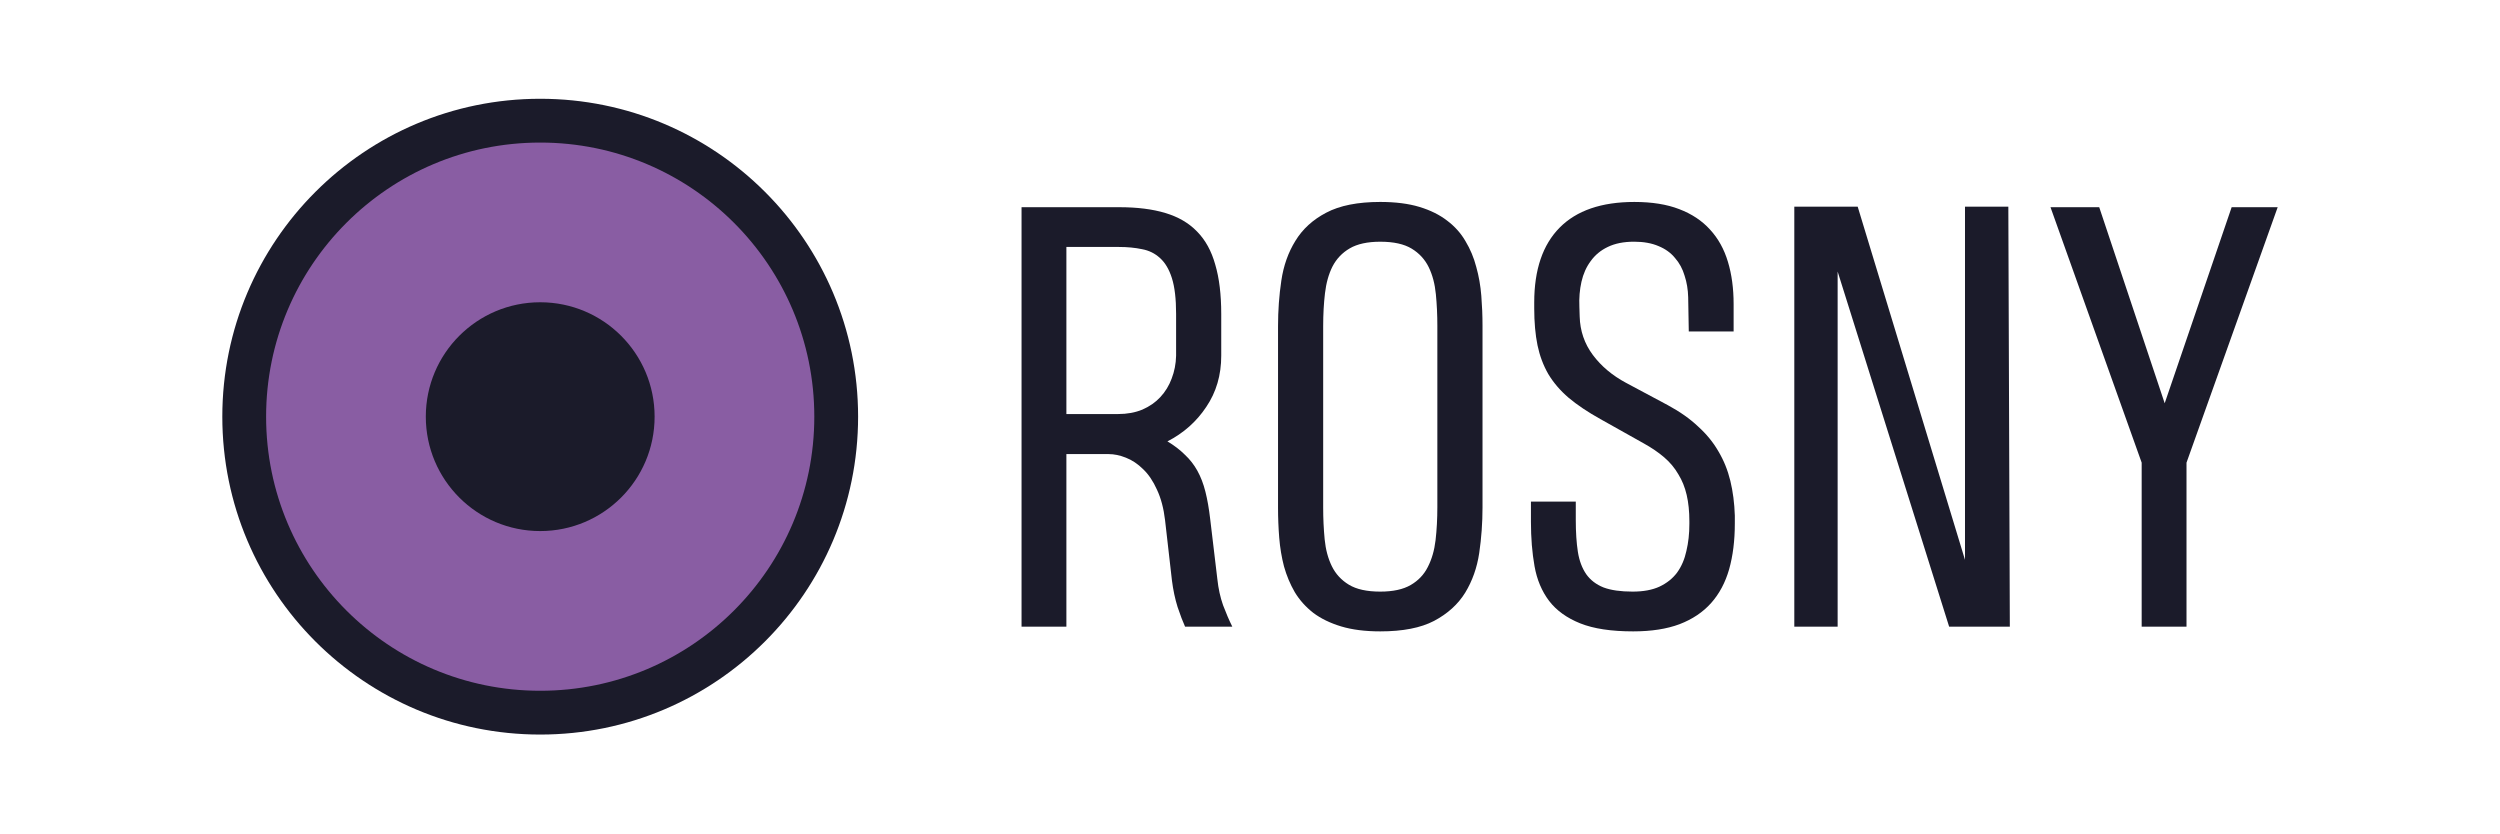
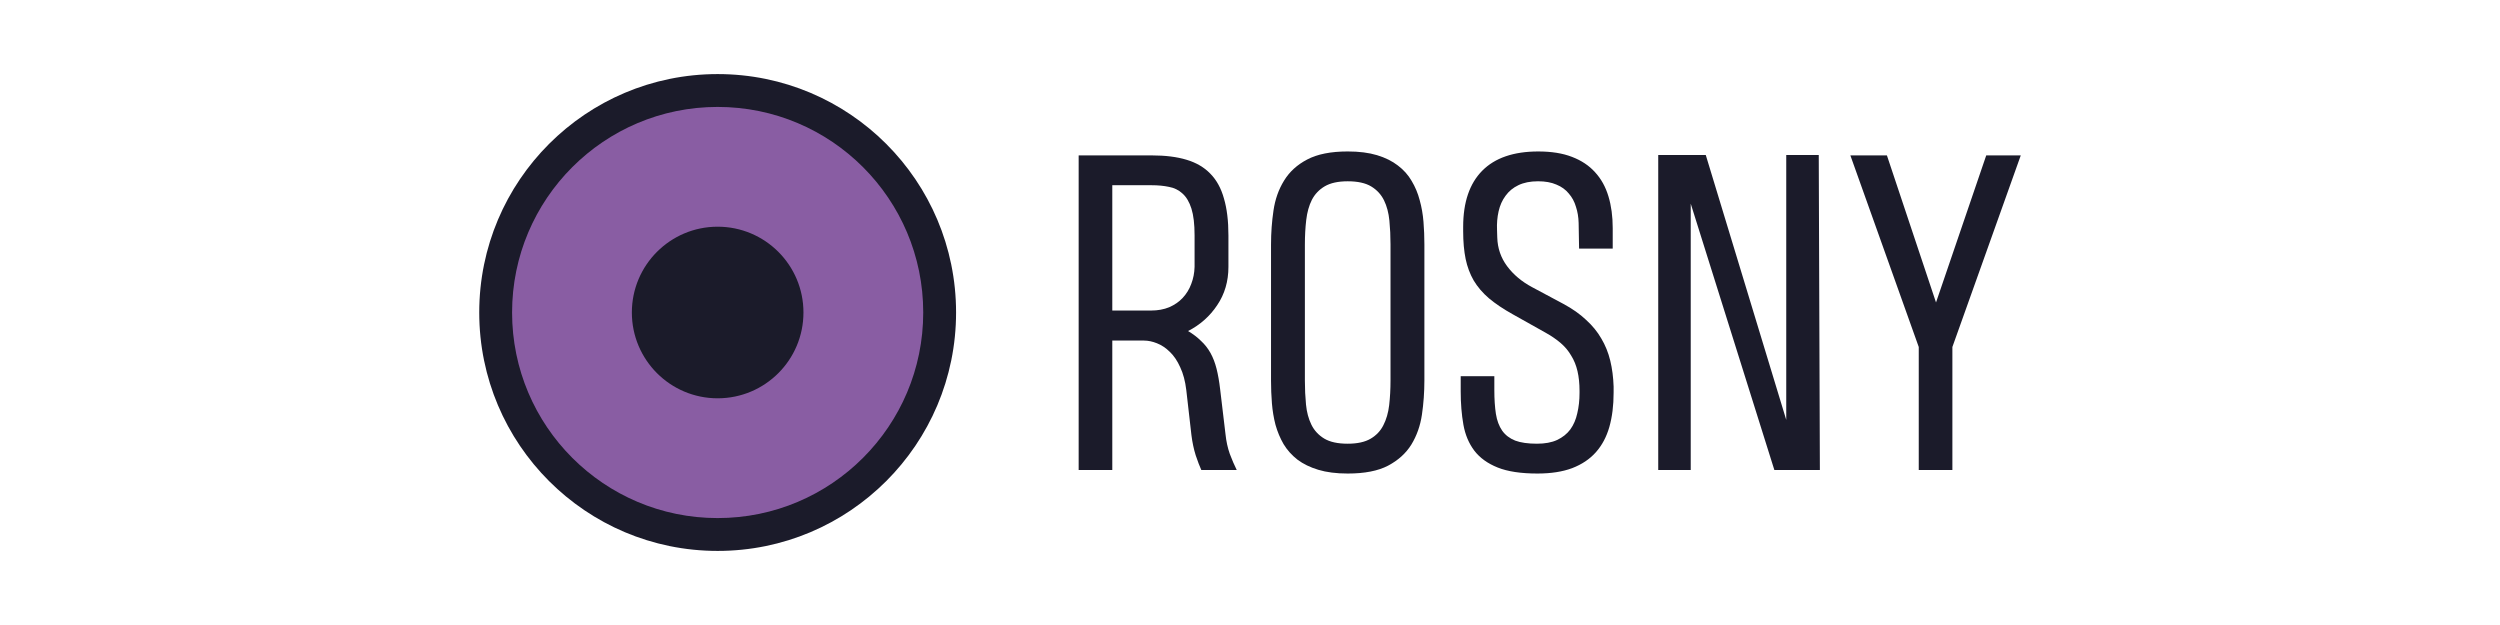
- <svg xmlns="http://www.w3.org/2000/svg" width="300mm" height="100mm" viewBox="0 0 300 100" version="1.1" id="svg5">
+ <svg xmlns="http://www.w3.org/2000/svg" width="400mm" height="100mm" viewBox="0 0 400 100" version="1.1" id="svg5">
  <defs id="defs2" />
  <g id="layer1" style="display:inline">
-     <circle style="fill:#1b1b2a;fill-opacity:1;fill-rule:evenodd;stroke-width:0.217;stroke-opacity:0.745" id="path861" cx="64.825" cy="50" r="38.147" />
-     <circle style="fill:#895da3;fill-opacity:1;fill-rule:evenodd;stroke-width:0.198;stroke-opacity:0.745" id="path1151" cx="64.825" cy="50" r="32.892" />
-     <circle style="fill:#1b1b2a;fill-opacity:1;fill-rule:evenodd;stroke-width:0.268;stroke-opacity:0.745" id="path1357" cx="64.825" cy="50" r="13.728" />
-     <g aria-label="ROSNY" transform="matrix(1.040423,0,0,0.9611473,-1.4022002e-6,-2.604626e-6)" id="text1970" style="font-weight:500;font-size:70.613px;line-height:1.25;font-family:'Heading Pro';-inkscape-font-specification:'Heading Pro, Medium';fill:#1b1b2a;stroke-width:1.765">
+     <circle style="fill:#1b1b2a;fill-opacity:1;fill-rule:evenodd;stroke-width:0.217;stroke-opacity:0.745" id="path861" cx="114.825" cy="50" r="38.147" />
+     <circle style="fill:#895da3;fill-opacity:1;fill-rule:evenodd;stroke-width:0.198;stroke-opacity:0.745" id="path1151" cx="114.825" cy="50" r="32.892" />
+     <circle style="fill:#1b1b2a;fill-opacity:1;fill-rule:evenodd;stroke-width:0.268;stroke-opacity:0.745" id="path1357" cx="114.825" cy="50" r="13.728" />
+     <g aria-label="ROSNY" transform="matrix(1.040423,0,0,0.9611473,50,-2.604626e-6)" id="text1970" style="font-weight:500;font-size:70.613px;line-height:1.25;font-family:'Heading Pro';-inkscape-font-specification:'Heading Pro, Medium';fill:#1b1b2a;stroke-width:1.765">
      <path d="M 117.823,78.242 V 25.869 h 11.24 q 3.138,0 5.344,0.724 2.241,0.724 3.655,2.31 1.448,1.586 2.103,4.137 0.69,2.517 0.69,6.172 v 5.206 q 0,3.62 -1.724,6.379 -1.689,2.758 -4.482,4.31 1.172,0.759 2,1.655 0.862,0.862 1.448,2 0.586,1.138 0.931,2.62 0.345,1.483 0.552,3.413 l 0.828,7.516 q 0.172,1.758 0.655,3.241 0.517,1.483 1.069,2.689 h -5.448 q -0.379,-0.896 -0.862,-2.448 -0.448,-1.552 -0.655,-3.344 l -0.793,-7.516 q -0.241,-2.207 -0.931,-3.793 -0.655,-1.586 -1.586,-2.551 -0.931,-1 -2,-1.448 -1.034,-0.448 -2,-0.448 h -4.862 v 21.549 z m 17.826,-39.064 q 0,-2.793 -0.483,-4.448 -0.483,-1.655 -1.379,-2.517 -0.862,-0.862 -2.069,-1.103 -1.207,-0.276 -2.655,-0.276 h -6.068 v 20.86 h 5.965 q 1.552,0 2.793,-0.552 1.241,-0.586 2.069,-1.552 0.862,-1 1.31,-2.31 0.483,-1.345 0.517,-2.862 z" id="path826" />
      <path d="m 147.406,40.695 q 0,-2.896 0.379,-5.655 0.379,-2.793 1.621,-4.965 1.241,-2.207 3.551,-3.517 2.345,-1.345 6.241,-1.345 2.62,0 4.517,0.621 1.896,0.621 3.207,1.724 1.31,1.069 2.103,2.551 0.827,1.483 1.241,3.207 0.448,1.724 0.586,3.62 0.138,1.862 0.138,3.724 v 22.687 q 0,2.896 -0.379,5.689 -0.379,2.758 -1.621,4.965 -1.241,2.172 -3.586,3.517 -2.31,1.31 -6.206,1.31 -2.62,0 -4.517,-0.621 -1.896,-0.621 -3.207,-1.689 -1.31,-1.103 -2.138,-2.586 -0.793,-1.483 -1.241,-3.207 -0.414,-1.724 -0.552,-3.586 -0.138,-1.862 -0.138,-3.758 z m 11.792,-10.516 q -2.207,0 -3.517,0.827 -1.31,0.827 -2,2.276 -0.655,1.414 -0.862,3.344 -0.207,1.896 -0.207,4.103 v 22.618 q 0,2.069 0.172,4 0.172,1.896 0.827,3.344 0.655,1.448 1.965,2.31 1.31,0.862 3.62,0.862 2.207,0 3.517,-0.827 1.31,-0.827 1.965,-2.241 0.69,-1.448 0.896,-3.344 0.207,-1.931 0.207,-4.137 V 40.695 q 0,-2.069 -0.172,-3.965 -0.172,-1.931 -0.827,-3.379 -0.655,-1.448 -1.965,-2.31 -1.31,-0.862 -3.62,-0.862 z" id="path828" />
      <path d="m 200.09,65.382 q 0,3.172 -0.655,5.689 -0.655,2.482 -2.069,4.206 -1.414,1.724 -3.655,2.655 -2.207,0.896 -5.344,0.896 -3.793,0 -6.103,-1 -2.31,-1 -3.586,-2.793 -1.276,-1.827 -1.689,-4.344 -0.414,-2.517 -0.414,-5.551 v -2.517 h 5.172 v 2.31 q 0,2.276 0.241,3.965 0.241,1.655 0.965,2.793 0.724,1.103 2,1.655 1.276,0.517 3.344,0.517 1.862,0 3.103,-0.621 1.276,-0.655 2.034,-1.758 0.759,-1.138 1.069,-2.689 0.345,-1.552 0.345,-3.379 v -0.345 q 0,-1.827 -0.31,-3.275 -0.31,-1.448 -0.965,-2.586 -0.621,-1.172 -1.621,-2.103 -1,-0.931 -2.379,-1.758 l -4.999,-3.034 q -2.172,-1.31 -3.655,-2.655 -1.448,-1.345 -2.345,-2.965 -0.862,-1.621 -1.241,-3.586 -0.379,-2 -0.379,-4.62 v -0.724 q 0,-6.137 2.931,-9.344 2.931,-3.207 8.62,-3.207 3.034,0 5.172,0.896 2.172,0.896 3.551,2.551 1.414,1.655 2.069,4.034 0.655,2.345 0.655,5.275 v 3.413 h -5.172 l -0.069,-4.275 q -0.035,-1.448 -0.414,-2.689 -0.345,-1.276 -1.103,-2.207 -0.724,-0.965 -1.896,-1.483 -1.172,-0.552 -2.827,-0.552 -1.793,0 -3.034,0.655 -1.207,0.621 -1.965,1.758 -0.759,1.103 -1.069,2.586 -0.31,1.483 -0.241,3.138 l 0.035,1.207 q 0.069,2.689 1.517,4.793 1.448,2.103 3.827,3.482 l 4.827,2.793 q 2.069,1.207 3.482,2.655 1.448,1.414 2.345,3.103 0.931,1.689 1.379,3.689 0.448,2 0.517,4.344 z" id="path830" />
      <path d="m 206.951,78.242 v -52.442 h 7.31 L 226.638,69.898 V 25.8 h 4.999 l 0.172,52.442 h -6.999 l -12.861,-44.34 v 44.34 z" id="path832" />
      <path d="m 252.187,57.762 v 20.48 h -5.172 V 57.762 L 236.499,25.869 h 5.62 l 7.551,24.48 7.723,-24.48 h 5.31 z" id="path834" />
    </g>
  </g>
</svg>
